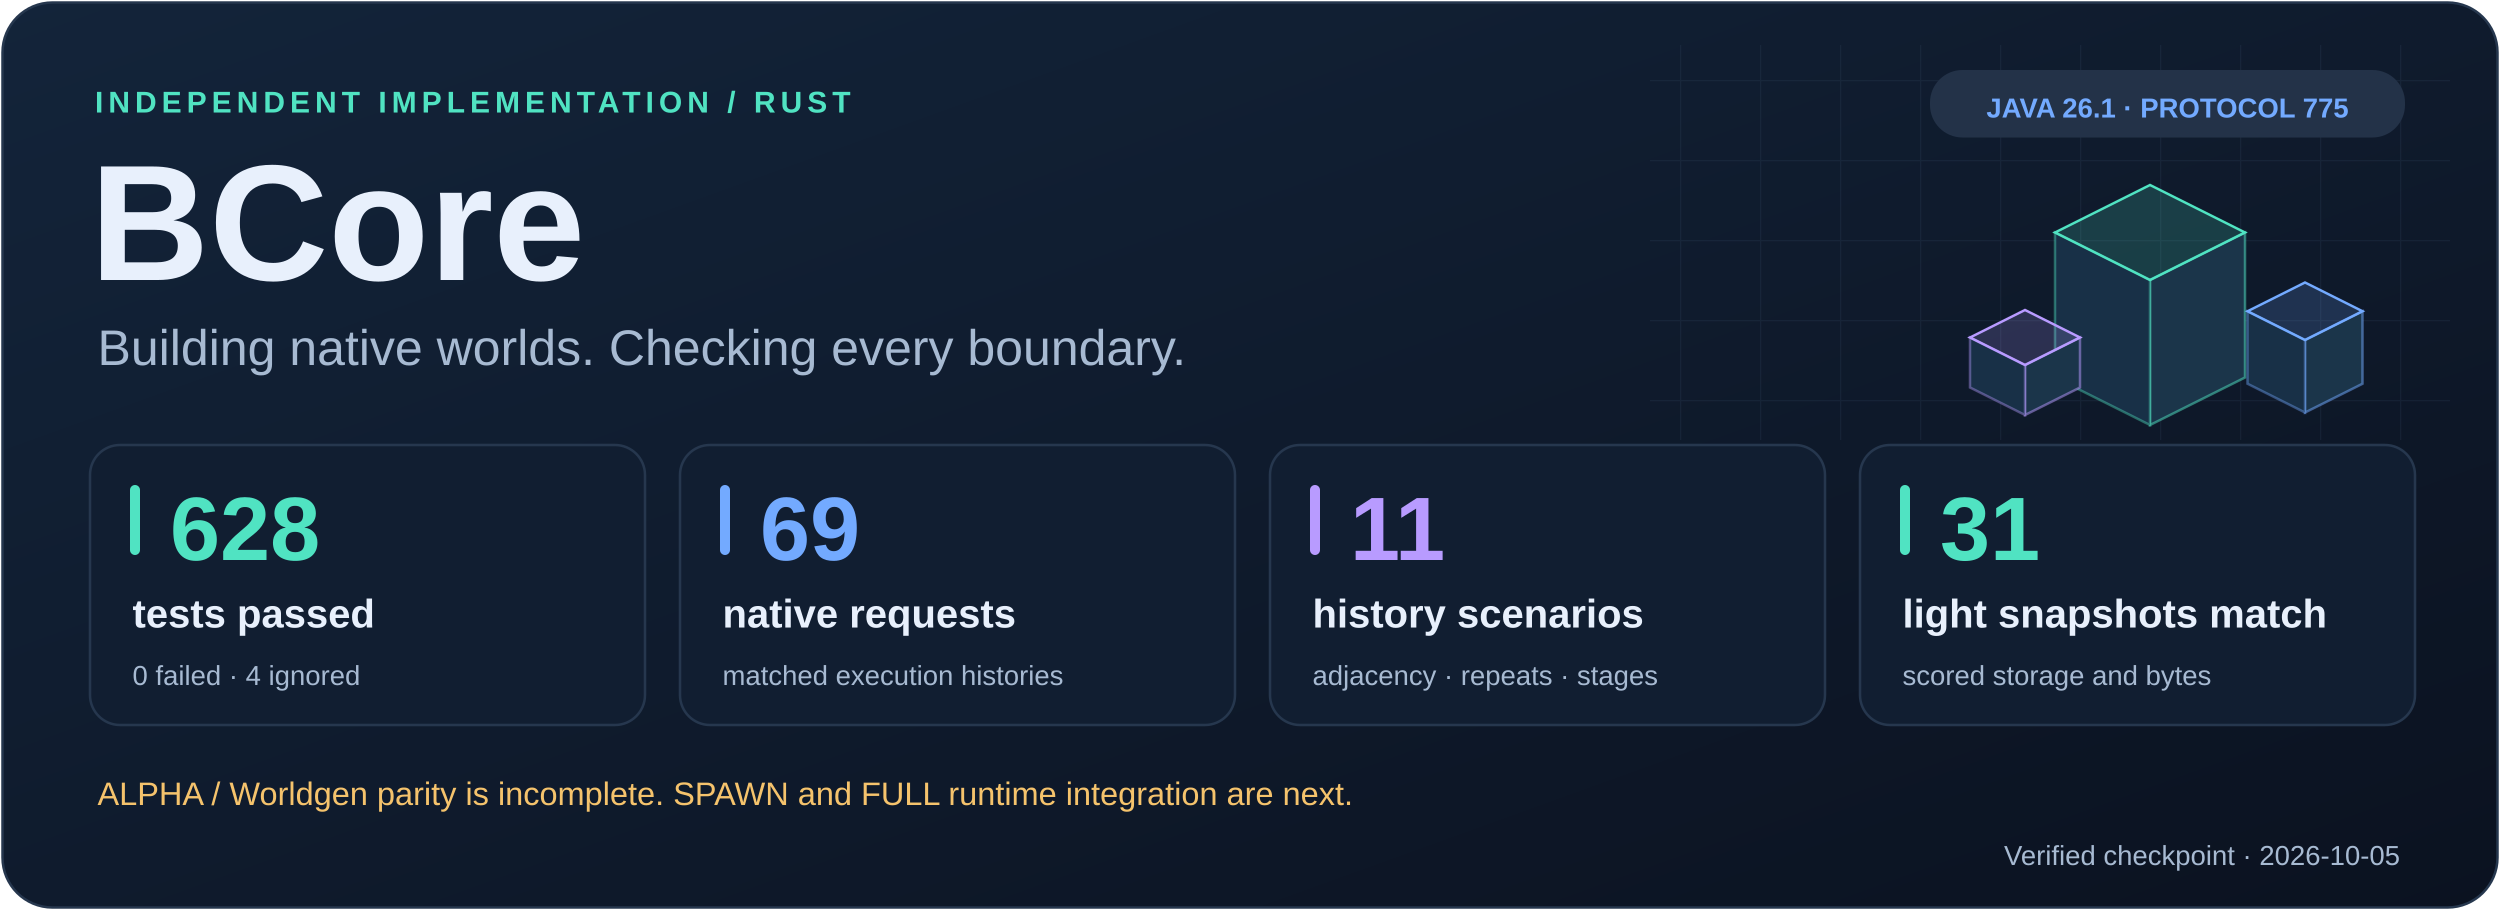
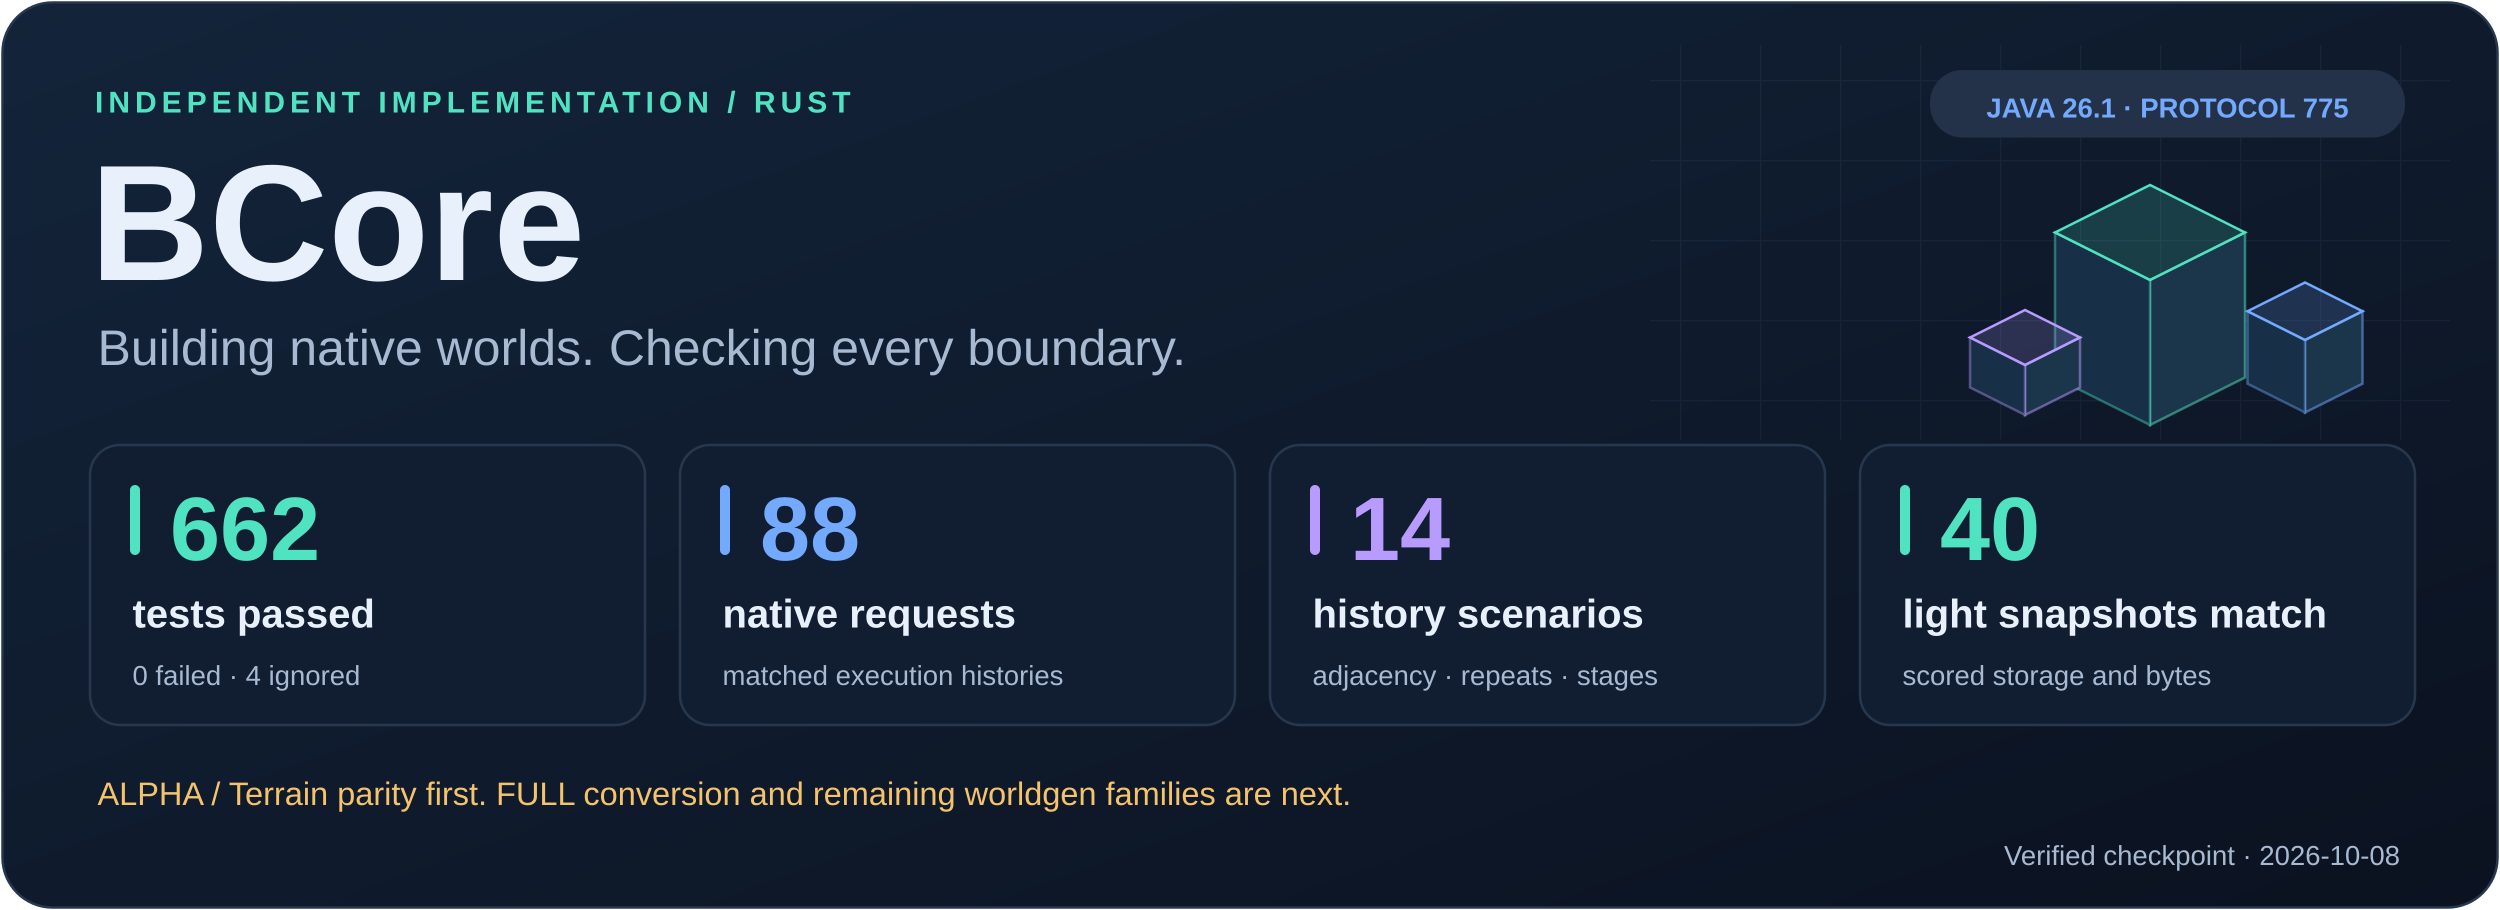
<svg xmlns="http://www.w3.org/2000/svg" width="1000" height="364" viewBox="0 0 1000 364" role="img" aria-labelledby="title desc">
  <defs>
    <linearGradient id="background" x1="0" y1="0" x2="1" y2="1">
      <stop stop-color="#13243a" />
      <stop offset="1" stop-color="#0b1220" />
    </linearGradient>
    <pattern id="grid" width="32" height="32" patternUnits="userSpaceOnUse">
      <path d="M32,0 H0 V32" fill="none" stroke="#547294" stroke-opacity=".12" />
    </pattern>
  </defs>
  <g font-family="Segoe UI, Ubuntu, Arial, sans-serif">
    <rect x="1" y="1" width="998" height="362" rx="20" fill="url(#background)" stroke="#26374e" />
    <rect x="660" y="18" width="320" height="158" rx="12" fill="url(#grid)" stroke="none" />
    <text x="38" y="45" font-size="12" fill="#50e3c2" font-weight="600" text-anchor="start" letter-spacing="2">INDEPENDENT IMPLEMENTATION / RUST</text>
    <text x="36" y="112" font-size="66" fill="#e8f0fc" font-weight="700" text-anchor="start">BCore</text>
    <text x="39" y="146" font-size="20" fill="#a7bad2" font-weight="400" text-anchor="start">Building native worlds. Checking every boundary.</text>
    <rect x="772" y="28" width="190" height="27" rx="13" fill="#233248" stroke="none" />
    <text x="867" y="47" font-size="11" fill="#73aaff" font-weight="600" text-anchor="middle">JAVA 26.1  ·  PROTOCOL 775</text>
    <path d="M898,93.0 l-38,19.0 v58 l38,-19.0 Z" fill="#1b354a" stroke="#50e3c2" stroke-opacity=".5" />
    <path d="M822,93.0 l38,19.0 v58 l-38,-19.0 Z" fill="#183047" stroke="#50e3c2" stroke-opacity=".4" />
    <path d="M860,74 l38,19.0 l-38,19.0 l-38,-19.0 Z" fill="#50e3c2" fill-opacity=".18" stroke="#50e3c2" />
    <path d="M945,124.5 l-23,11.5 v29 l23,-11.5 Z" fill="#1b354a" stroke="#73aaff" stroke-opacity=".5" />
    <path d="M899,124.5 l23,11.5 v29 l-23,-11.5 Z" fill="#183047" stroke="#73aaff" stroke-opacity=".4" />
    <path d="M922,113 l23,11.5 l-23,11.5 l-23,-11.5 Z" fill="#73aaff" fill-opacity=".18" stroke="#73aaff" />
    <path d="M832,135.0 l-22,11.0 v20 l22,-11.0 Z" fill="#1b354a" stroke="#b89bff" stroke-opacity=".5" />
    <path d="M788,135.0 l22,11.0 v20 l-22,-11.0 Z" fill="#183047" stroke="#b89bff" stroke-opacity=".4" />
    <path d="M810,124 l22,11.0 l-22,11.0 l-22,-11.0 Z" fill="#b89bff" fill-opacity=".18" stroke="#b89bff" />
    <rect x="36" y="178" width="222" height="112" rx="12" fill="#111e31" stroke="#26374e" />
    <rect x="52" y="194" width="4" height="28" rx="2" fill="#50e3c2" stroke="none" />
-     <text x="68" y="224" font-size="36" fill="#50e3c2" font-weight="700" text-anchor="start">628</text>
+     <text x="68" y="224" font-size="36" fill="#50e3c2" font-weight="700" text-anchor="start">662</text>
    <text x="53" y="251" font-size="16" fill="#e8f0fc" font-weight="600" text-anchor="start">tests passed</text>
    <text x="53" y="274" font-size="11" fill="#a7bad2" font-weight="400" text-anchor="start">0 failed · 4 ignored</text>
    <rect x="272" y="178" width="222" height="112" rx="12" fill="#111e31" stroke="#26374e" />
    <rect x="288" y="194" width="4" height="28" rx="2" fill="#73aaff" stroke="none" />
-     <text x="304" y="224" font-size="36" fill="#73aaff" font-weight="700" text-anchor="start">69</text>
+     <text x="304" y="224" font-size="36" fill="#73aaff" font-weight="700" text-anchor="start">88</text>
    <text x="289" y="251" font-size="16" fill="#e8f0fc" font-weight="600" text-anchor="start">native requests</text>
    <text x="289" y="274" font-size="11" fill="#a7bad2" font-weight="400" text-anchor="start">matched execution histories</text>
    <rect x="508" y="178" width="222" height="112" rx="12" fill="#111e31" stroke="#26374e" />
    <rect x="524" y="194" width="4" height="28" rx="2" fill="#b89bff" stroke="none" />
-     <text x="540" y="224" font-size="36" fill="#b89bff" font-weight="700" text-anchor="start">11</text>
+     <text x="540" y="224" font-size="36" fill="#b89bff" font-weight="700" text-anchor="start">14</text>
    <text x="525" y="251" font-size="16" fill="#e8f0fc" font-weight="600" text-anchor="start">history scenarios</text>
    <text x="525" y="274" font-size="11" fill="#a7bad2" font-weight="400" text-anchor="start">adjacency · repeats · stages</text>
    <rect x="744" y="178" width="222" height="112" rx="12" fill="#111e31" stroke="#26374e" />
    <rect x="760" y="194" width="4" height="28" rx="2" fill="#50e3c2" stroke="none" />
-     <text x="776" y="224" font-size="36" fill="#50e3c2" font-weight="700" text-anchor="start">31</text>
+     <text x="776" y="224" font-size="36" fill="#50e3c2" font-weight="700" text-anchor="start">40</text>
    <text x="761" y="251" font-size="16" fill="#e8f0fc" font-weight="600" text-anchor="start">light snapshots match</text>
    <text x="761" y="274" font-size="11" fill="#a7bad2" font-weight="400" text-anchor="start">scored storage and bytes</text>
-     <text x="39" y="322" font-size="13" fill="#f5c36c" font-weight="400" text-anchor="start">ALPHA / Worldgen parity is incomplete. SPAWN and FULL runtime integration are next.</text>
-     <text x="960" y="346" font-size="11" fill="#a7bad2" font-weight="400" text-anchor="end">Verified checkpoint · 2026-10-05</text>
+     <text x="39" y="322" font-size="13" fill="#f5c36c" font-weight="400" text-anchor="start">ALPHA / Terrain parity first. FULL conversion and remaining worldgen families are next.</text>
+     <text x="960" y="346" font-size="11" fill="#a7bad2" font-weight="400" text-anchor="end">Verified checkpoint · 2026-10-08</text>
  </g>
</svg>
